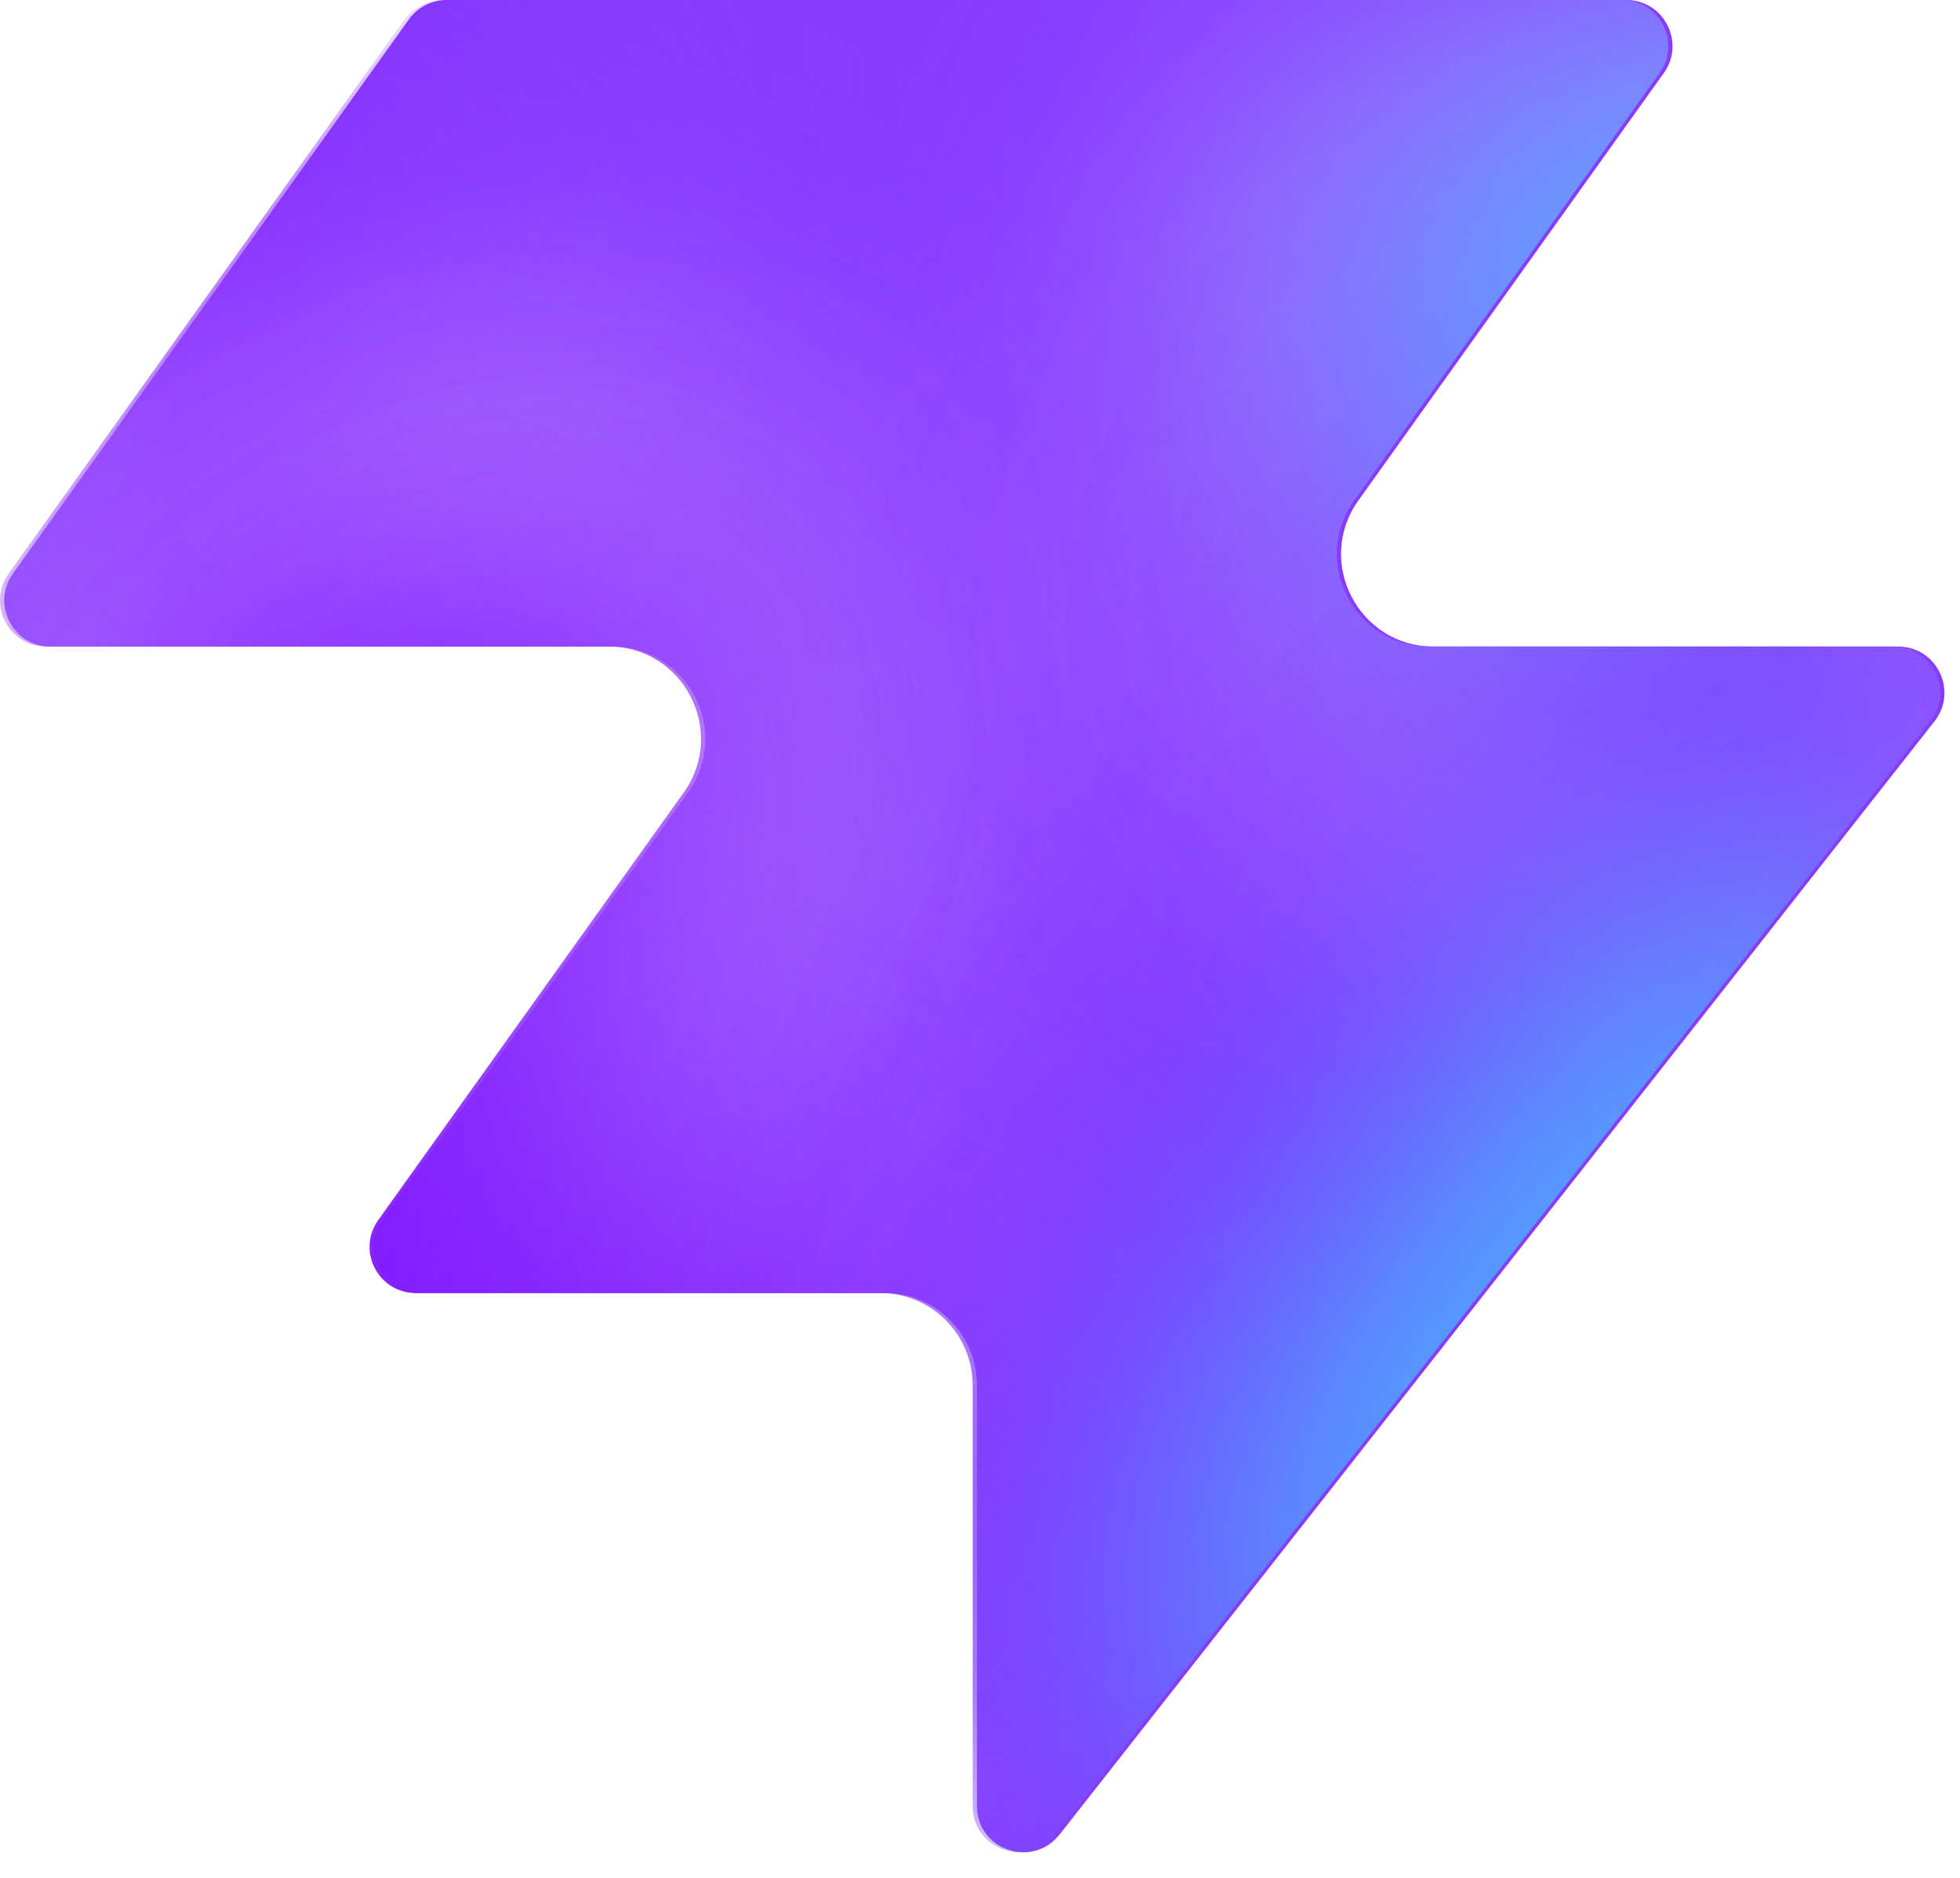
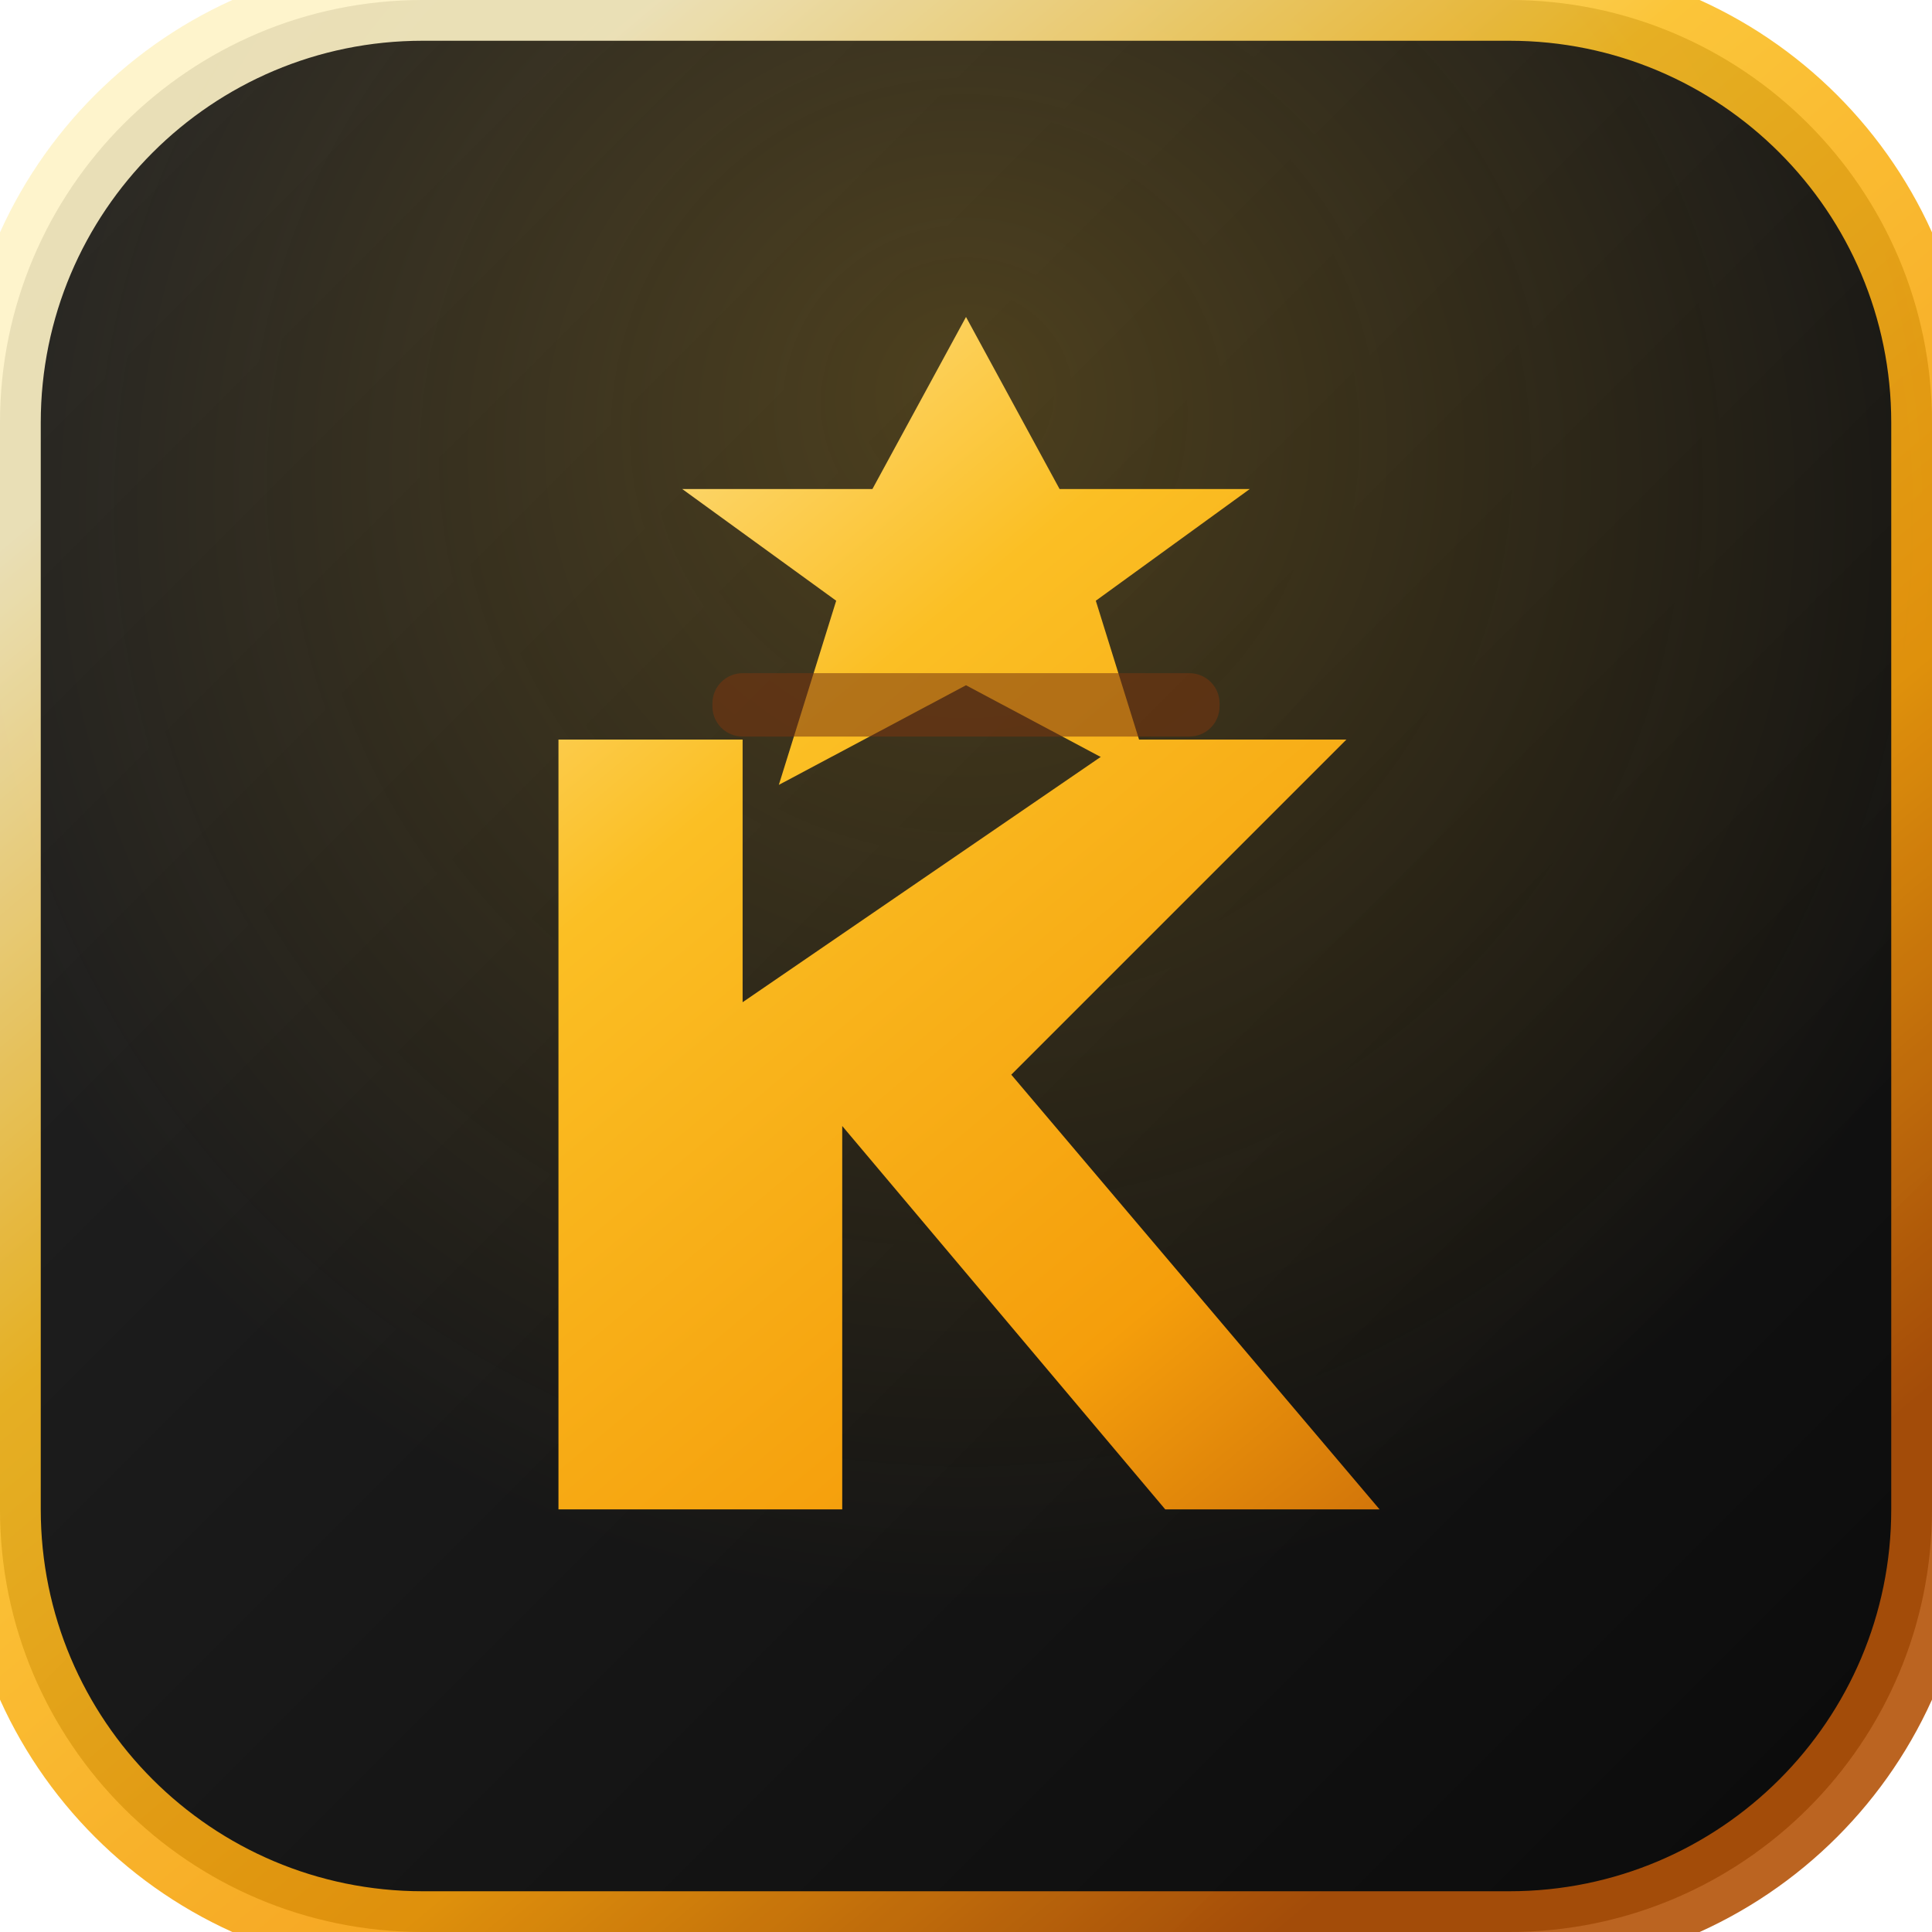
- <svg xmlns="http://www.w3.org/2000/svg" width="48" height="46" fill="none" viewBox="0 0 48 46">
-   <path fill="#863bff" d="M25.946 44.938c-.664.845-2.021.375-2.021-.698V33.937a2.26 2.26 0 0 0-2.262-2.262H10.287c-.92 0-1.456-1.04-.92-1.788l7.48-10.471c1.07-1.497 0-3.578-1.842-3.578H1.237c-.92 0-1.456-1.04-.92-1.788L10.013.474c.214-.297.556-.474.92-.474h28.894c.92 0 1.456 1.04.92 1.788l-7.48 10.471c-1.07 1.498 0 3.579 1.842 3.579h11.377c.943 0 1.473 1.088.89 1.83L25.947 44.94z" style="fill:#863bff;fill:color(display-p3 .525 .23 1);fill-opacity:1" />
-   <mask id="a" width="48" height="46" x="0" y="0" maskUnits="userSpaceOnUse" style="mask-type:alpha">
-     <path fill="#000" d="M25.842 44.938c-.664.844-2.021.375-2.021-.698V33.937a2.26 2.26 0 0 0-2.262-2.262H10.183c-.92 0-1.456-1.04-.92-1.788l7.48-10.471c1.07-1.498 0-3.579-1.842-3.579H1.133c-.92 0-1.456-1.04-.92-1.787L9.91.473c.214-.297.556-.474.92-.474h28.894c.92 0 1.456 1.04.92 1.788l-7.48 10.471c-1.07 1.498 0 3.578 1.842 3.578h11.377c.943 0 1.473 1.088.89 1.832L25.843 44.94z" style="fill:#000;fill-opacity:1" />
-   </mask>
-   <g mask="url(#a)">
-     <g filter="url(#b)">
-       <ellipse cx="5.508" cy="14.704" fill="#ede6ff" rx="5.508" ry="14.704" style="fill:#ede6ff;fill:color(display-p3 .927 .903 1);fill-opacity:1" transform="matrix(.00324 1 1 -.00324 -4.47 31.516)" />
-     </g>
-     <g filter="url(#c)">
-       <ellipse cx="10.399" cy="29.851" fill="#ede6ff" rx="10.399" ry="29.851" style="fill:#ede6ff;fill:color(display-p3 .927 .903 1);fill-opacity:1" transform="matrix(.00324 1 1 -.00324 -39.328 7.883)" />
-     </g>
-     <g filter="url(#d)">
-       <ellipse cx="5.508" cy="30.487" fill="#7e14ff" rx="5.508" ry="30.487" style="fill:#7e14ff;fill:color(display-p3 .492 .077 1);fill-opacity:1" transform="rotate(89.814 -25.913 -14.639)scale(1 -1)" />
-     </g>
-     <g filter="url(#e)">
-       <ellipse cx="5.508" cy="30.599" fill="#7e14ff" rx="5.508" ry="30.599" style="fill:#7e14ff;fill:color(display-p3 .492 .077 1);fill-opacity:1" transform="rotate(89.814 -32.644 -3.334)scale(1 -1)" />
-     </g>
-     <g filter="url(#f)">
-       <ellipse cx="5.508" cy="30.599" fill="#7e14ff" rx="5.508" ry="30.599" style="fill:#7e14ff;fill:color(display-p3 .492 .077 1);fill-opacity:1" transform="matrix(.00324 1 1 -.00324 -34.34 30.47)" />
-     </g>
-     <g filter="url(#g)">
-       <ellipse cx="14.072" cy="22.078" fill="#ede6ff" rx="14.072" ry="22.078" style="fill:#ede6ff;fill:color(display-p3 .927 .903 1);fill-opacity:1" transform="rotate(93.35 24.506 48.493)scale(-1 1)" />
-     </g>
-     <g filter="url(#h)">
-       <ellipse cx="3.47" cy="21.501" fill="#7e14ff" rx="3.47" ry="21.501" style="fill:#7e14ff;fill:color(display-p3 .492 .077 1);fill-opacity:1" transform="rotate(89.009 28.708 47.59)scale(-1 1)" />
-     </g>
-     <g filter="url(#i)">
-       <ellipse cx="3.47" cy="21.501" fill="#7e14ff" rx="3.47" ry="21.501" style="fill:#7e14ff;fill:color(display-p3 .492 .077 1);fill-opacity:1" transform="rotate(89.009 28.708 47.59)scale(-1 1)" />
-     </g>
-     <g filter="url(#j)">
-       <ellipse cx=".387" cy="8.972" fill="#7e14ff" rx="4.407" ry="29.108" style="fill:#7e14ff;fill:color(display-p3 .492 .077 1);fill-opacity:1" transform="rotate(39.51 .387 8.972)" />
-     </g>
-     <g filter="url(#k)">
-       <ellipse cx="47.523" cy="-6.092" fill="#7e14ff" rx="4.407" ry="29.108" style="fill:#7e14ff;fill:color(display-p3 .492 .077 1);fill-opacity:1" transform="rotate(37.892 47.523 -6.092)" />
-     </g>
-     <g filter="url(#l)">
-       <ellipse cx="41.412" cy="6.333" fill="#47bfff" rx="5.971" ry="9.665" style="fill:#47bfff;fill:color(display-p3 .28 .748 1);fill-opacity:1" transform="rotate(37.892 41.412 6.333)" />
-     </g>
-     <g filter="url(#m)">
-       <ellipse cx="-1.879" cy="38.332" fill="#7e14ff" rx="4.407" ry="29.108" style="fill:#7e14ff;fill:color(display-p3 .492 .077 1);fill-opacity:1" transform="rotate(37.892 -1.88 38.332)" />
-     </g>
-     <g filter="url(#n)">
-       <ellipse cx="-1.879" cy="38.332" fill="#7e14ff" rx="4.407" ry="29.108" style="fill:#7e14ff;fill:color(display-p3 .492 .077 1);fill-opacity:1" transform="rotate(37.892 -1.88 38.332)" />
-     </g>
-     <g filter="url(#o)">
-       <ellipse cx="35.651" cy="29.907" fill="#7e14ff" rx="4.407" ry="29.108" style="fill:#7e14ff;fill:color(display-p3 .492 .077 1);fill-opacity:1" transform="rotate(37.892 35.651 29.907)" />
-     </g>
-     <g filter="url(#p)">
-       <ellipse cx="38.418" cy="32.4" fill="#47bfff" rx="5.971" ry="15.297" style="fill:#47bfff;fill:color(display-p3 .28 .748 1);fill-opacity:1" transform="rotate(37.892 38.418 32.4)" />
-     </g>
-   </g>
+ <svg xmlns="http://www.w3.org/2000/svg" viewBox="0 0 32 32" role="img" aria-label="Khmer Win">
  <defs>
-     <filter id="b" width="60.045" height="41.654" x="-19.77" y="16.149" color-interpolation-filters="sRGB" filterUnits="userSpaceOnUse">
-       <feFlood flood-opacity="0" result="BackgroundImageFix" />
-       <feBlend in="SourceGraphic" in2="BackgroundImageFix" result="shape" />
-       <feGaussianBlur result="effect1_foregroundBlur_2002_17158" stdDeviation="7.659" />
-     </filter>
-     <filter id="c" width="90.34" height="51.437" x="-54.613" y="-7.533" color-interpolation-filters="sRGB" filterUnits="userSpaceOnUse">
-       <feFlood flood-opacity="0" result="BackgroundImageFix" />
-       <feBlend in="SourceGraphic" in2="BackgroundImageFix" result="shape" />
-       <feGaussianBlur result="effect1_foregroundBlur_2002_17158" stdDeviation="7.659" />
-     </filter>
-     <filter id="d" width="79.355" height="29.4" x="-49.64" y="2.03" color-interpolation-filters="sRGB" filterUnits="userSpaceOnUse">
-       <feFlood flood-opacity="0" result="BackgroundImageFix" />
-       <feBlend in="SourceGraphic" in2="BackgroundImageFix" result="shape" />
-       <feGaussianBlur result="effect1_foregroundBlur_2002_17158" stdDeviation="4.596" />
-     </filter>
-     <filter id="e" width="79.579" height="29.4" x="-45.045" y="20.029" color-interpolation-filters="sRGB" filterUnits="userSpaceOnUse">
-       <feFlood flood-opacity="0" result="BackgroundImageFix" />
-       <feBlend in="SourceGraphic" in2="BackgroundImageFix" result="shape" />
-       <feGaussianBlur result="effect1_foregroundBlur_2002_17158" stdDeviation="4.596" />
-     </filter>
-     <filter id="f" width="79.579" height="29.4" x="-43.513" y="21.178" color-interpolation-filters="sRGB" filterUnits="userSpaceOnUse">
-       <feFlood flood-opacity="0" result="BackgroundImageFix" />
-       <feBlend in="SourceGraphic" in2="BackgroundImageFix" result="shape" />
-       <feGaussianBlur result="effect1_foregroundBlur_2002_17158" stdDeviation="4.596" />
-     </filter>
-     <filter id="g" width="74.749" height="58.852" x="15.756" y="-17.901" color-interpolation-filters="sRGB" filterUnits="userSpaceOnUse">
-       <feFlood flood-opacity="0" result="BackgroundImageFix" />
-       <feBlend in="SourceGraphic" in2="BackgroundImageFix" result="shape" />
-       <feGaussianBlur result="effect1_foregroundBlur_2002_17158" stdDeviation="7.659" />
-     </filter>
-     <filter id="h" width="61.377" height="25.362" x="23.548" y="2.284" color-interpolation-filters="sRGB" filterUnits="userSpaceOnUse">
-       <feFlood flood-opacity="0" result="BackgroundImageFix" />
-       <feBlend in="SourceGraphic" in2="BackgroundImageFix" result="shape" />
-       <feGaussianBlur result="effect1_foregroundBlur_2002_17158" stdDeviation="4.596" />
-     </filter>
-     <filter id="i" width="61.377" height="25.362" x="23.548" y="2.284" color-interpolation-filters="sRGB" filterUnits="userSpaceOnUse">
-       <feFlood flood-opacity="0" result="BackgroundImageFix" />
-       <feBlend in="SourceGraphic" in2="BackgroundImageFix" result="shape" />
-       <feGaussianBlur result="effect1_foregroundBlur_2002_17158" stdDeviation="4.596" />
-     </filter>
-     <filter id="j" width="56.045" height="63.649" x="-27.636" y="-22.853" color-interpolation-filters="sRGB" filterUnits="userSpaceOnUse">
-       <feFlood flood-opacity="0" result="BackgroundImageFix" />
-       <feBlend in="SourceGraphic" in2="BackgroundImageFix" result="shape" />
-       <feGaussianBlur result="effect1_foregroundBlur_2002_17158" stdDeviation="4.596" />
-     </filter>
-     <filter id="k" width="54.814" height="64.646" x="20.116" y="-38.415" color-interpolation-filters="sRGB" filterUnits="userSpaceOnUse">
-       <feFlood flood-opacity="0" result="BackgroundImageFix" />
-       <feBlend in="SourceGraphic" in2="BackgroundImageFix" result="shape" />
-       <feGaussianBlur result="effect1_foregroundBlur_2002_17158" stdDeviation="4.596" />
-     </filter>
-     <filter id="l" width="33.541" height="35.313" x="24.641" y="-11.323" color-interpolation-filters="sRGB" filterUnits="userSpaceOnUse">
-       <feFlood flood-opacity="0" result="BackgroundImageFix" />
-       <feBlend in="SourceGraphic" in2="BackgroundImageFix" result="shape" />
-       <feGaussianBlur result="effect1_foregroundBlur_2002_17158" stdDeviation="4.596" />
-     </filter>
-     <filter id="m" width="54.814" height="64.646" x="-29.286" y="6.009" color-interpolation-filters="sRGB" filterUnits="userSpaceOnUse">
-       <feFlood flood-opacity="0" result="BackgroundImageFix" />
-       <feBlend in="SourceGraphic" in2="BackgroundImageFix" result="shape" />
-       <feGaussianBlur result="effect1_foregroundBlur_2002_17158" stdDeviation="4.596" />
-     </filter>
-     <filter id="n" width="54.814" height="64.646" x="-29.286" y="6.009" color-interpolation-filters="sRGB" filterUnits="userSpaceOnUse">
-       <feFlood flood-opacity="0" result="BackgroundImageFix" />
-       <feBlend in="SourceGraphic" in2="BackgroundImageFix" result="shape" />
-       <feGaussianBlur result="effect1_foregroundBlur_2002_17158" stdDeviation="4.596" />
-     </filter>
-     <filter id="o" width="54.814" height="64.646" x="8.244" y="-2.416" color-interpolation-filters="sRGB" filterUnits="userSpaceOnUse">
-       <feFlood flood-opacity="0" result="BackgroundImageFix" />
-       <feBlend in="SourceGraphic" in2="BackgroundImageFix" result="shape" />
-       <feGaussianBlur result="effect1_foregroundBlur_2002_17158" stdDeviation="4.596" />
-     </filter>
-     <filter id="p" width="39.409" height="43.623" x="18.713" y="10.588" color-interpolation-filters="sRGB" filterUnits="userSpaceOnUse">
-       <feFlood flood-opacity="0" result="BackgroundImageFix" />
-       <feBlend in="SourceGraphic" in2="BackgroundImageFix" result="shape" />
-       <feGaussianBlur result="effect1_foregroundBlur_2002_17158" stdDeviation="4.596" />
-     </filter>
+     <linearGradient id="kw-gold" x1="6" y1="4" x2="26" y2="28" gradientUnits="userSpaceOnUse">
+       <stop offset="0" stop-color="#fef3c7" />
+       <stop offset="0.35" stop-color="#fbbf24" />
+       <stop offset="0.7" stop-color="#f59e0b" />
+       <stop offset="1" stop-color="#b45309" />
+     </linearGradient>
+     <linearGradient id="kw-bg" x1="0" y1="0" x2="32" y2="32" gradientUnits="userSpaceOnUse">
+       <stop offset="0" stop-color="#262626" />
+       <stop offset="1" stop-color="#0a0a0a" />
+     </linearGradient>
+     <radialGradient id="kw-shine" cx="50%" cy="28%" r="55%" fx="50%" fy="20%">
+       <stop offset="0" stop-color="#fbbf24" stop-opacity="0.22" />
+       <stop offset="1" stop-color="#fbbf24" stop-opacity="0" />
+     </radialGradient>
  </defs>
+   <rect width="32" height="32" rx="7" fill="url(#kw-bg)" />
+   <rect width="32" height="32" rx="7" fill="url(#kw-shine)" />
+   <rect width="32" height="32" rx="7" fill="none" stroke="url(#kw-gold)" stroke-width="1.35" opacity="0.9" />
+   <path fill="url(#kw-gold)" d="M16 5.25 17.55 8.1h3.15l-2.55 1.85.95 3.05L16 11.35l-3.1 1.65.95-3.05L11.3 8.1h3.15L16 5.25Z" />
+   <rect x="11.8" y="11.15" width="8.4" height="1.05" rx="0.5" fill="#78350f" opacity="0.55" />
+   <path fill="url(#kw-gold)" d="M9.25 12.25h3.05v4.35l6.35-4.35h3.65l-5.55 5.55 6.1 7.2h-3.55l-5.35-6.35v6.35H9.25V12.25Z" />
</svg>
